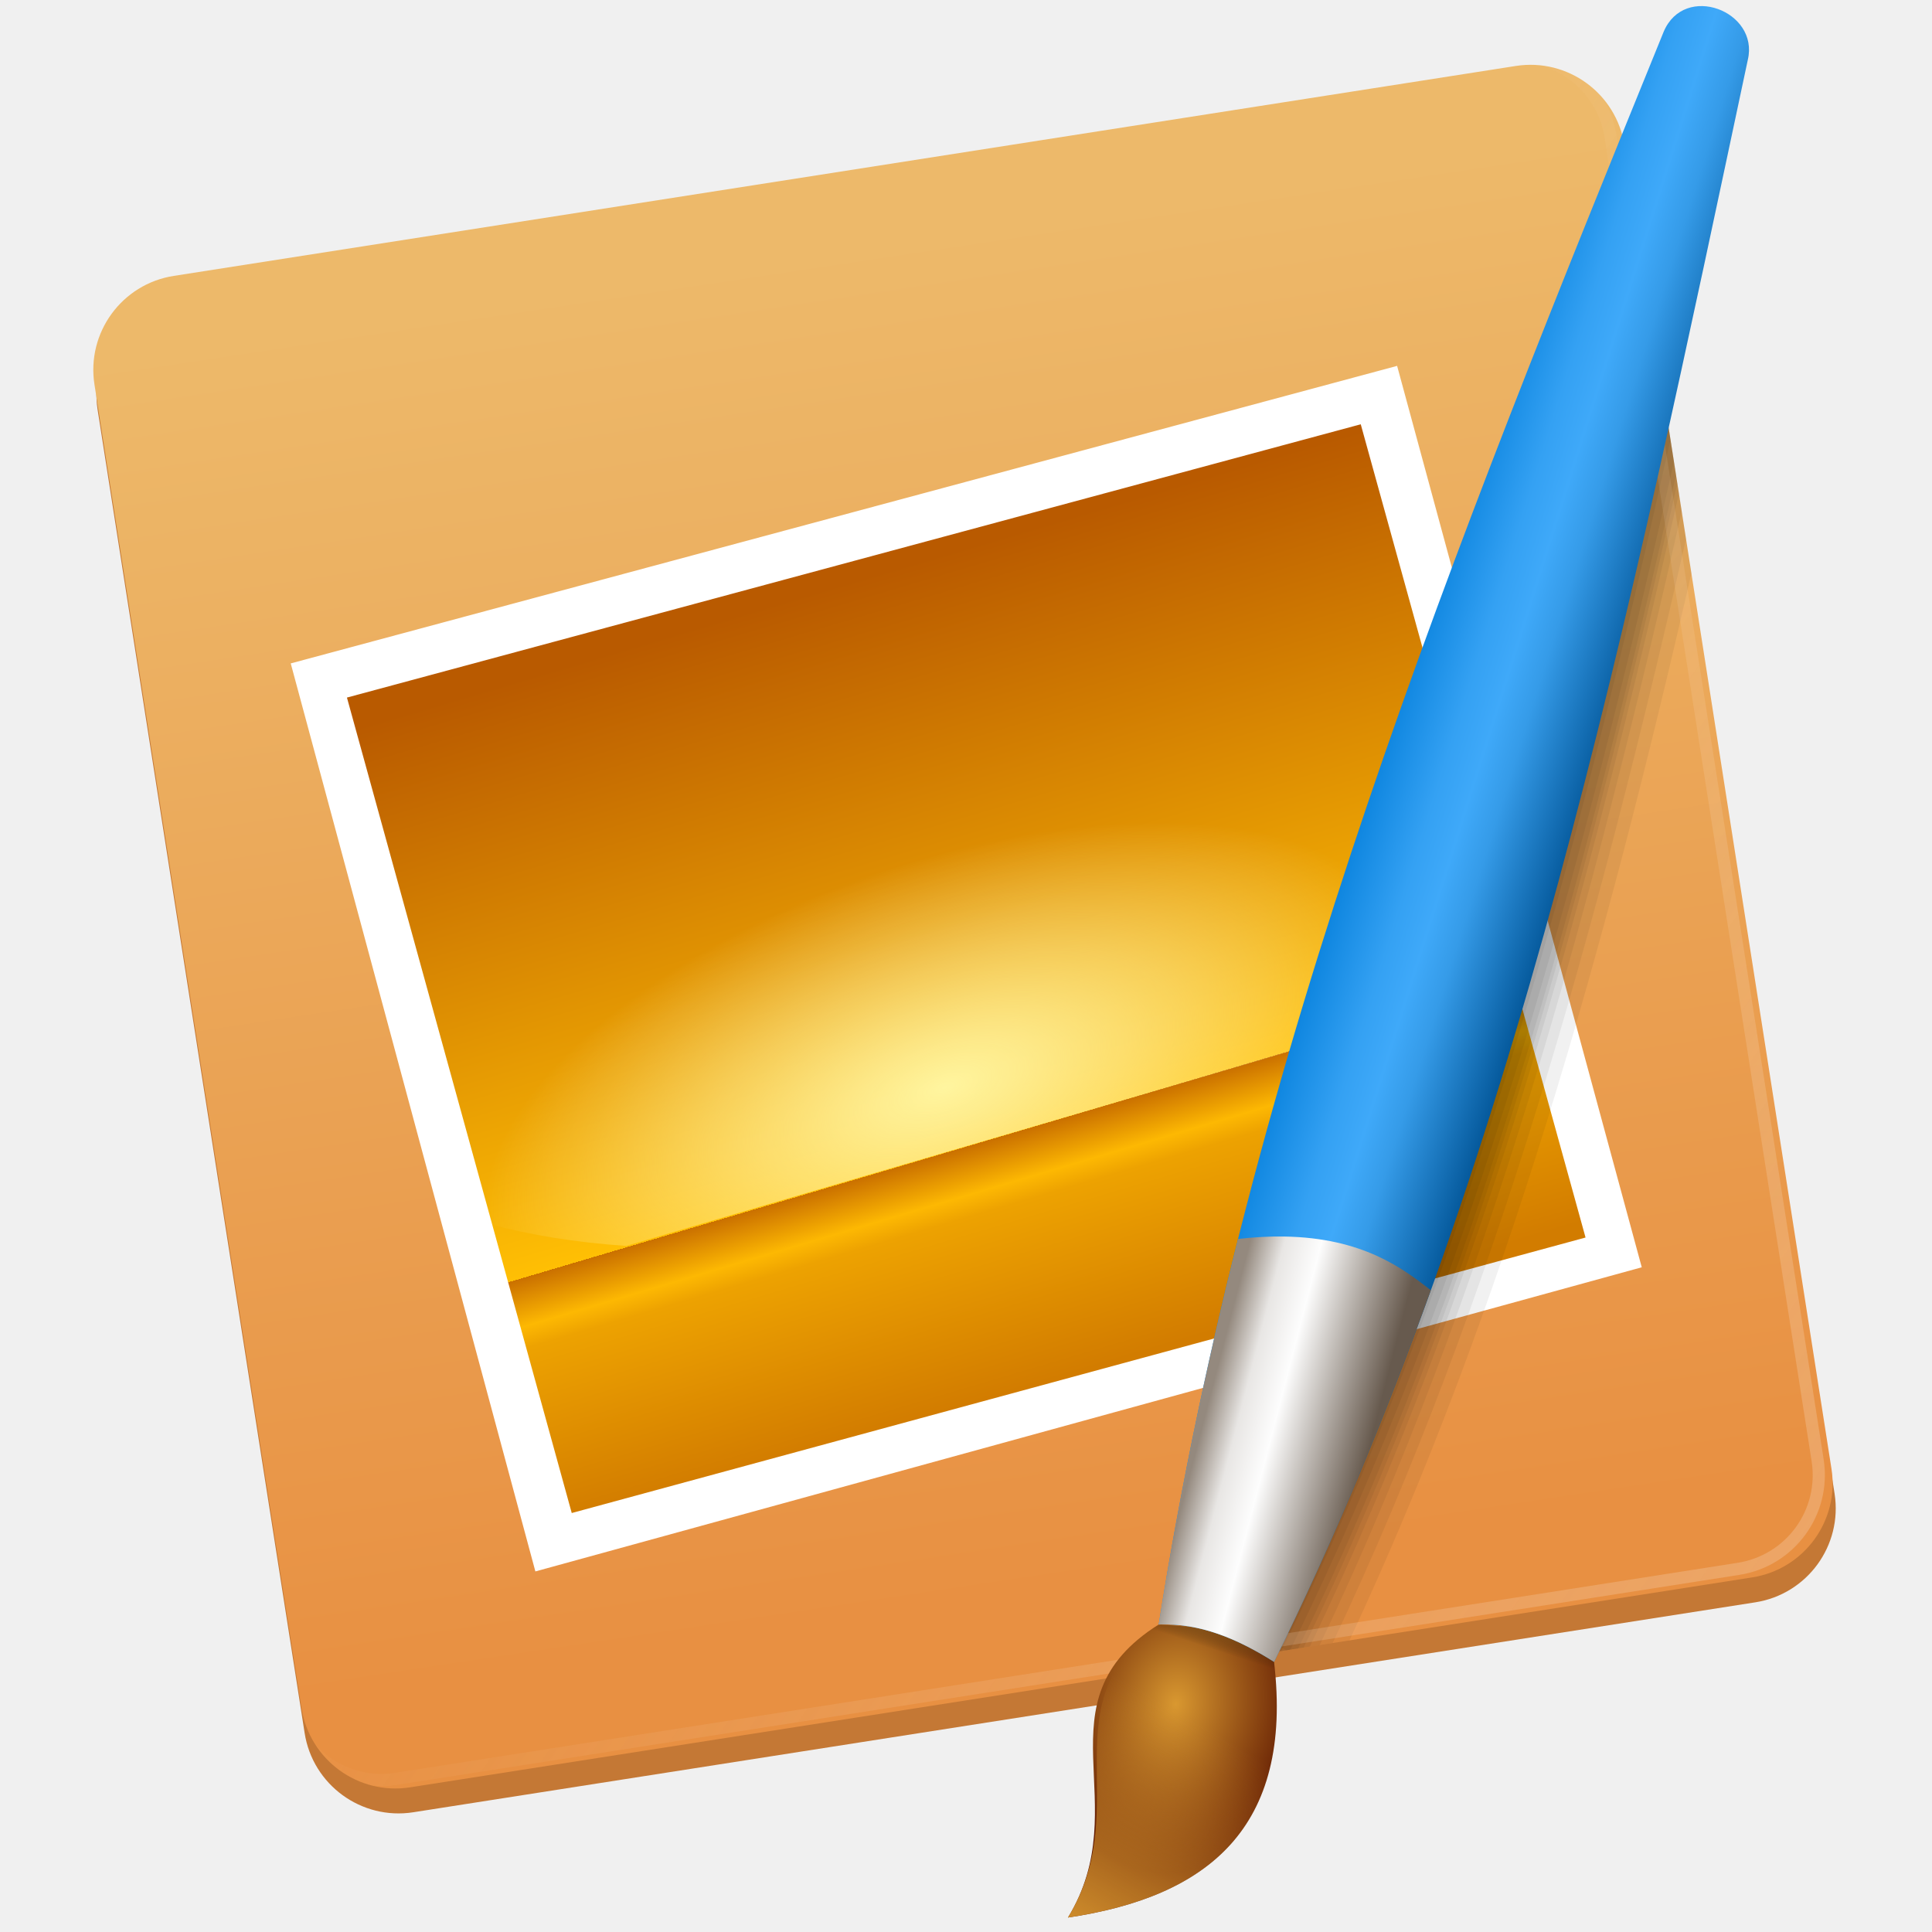
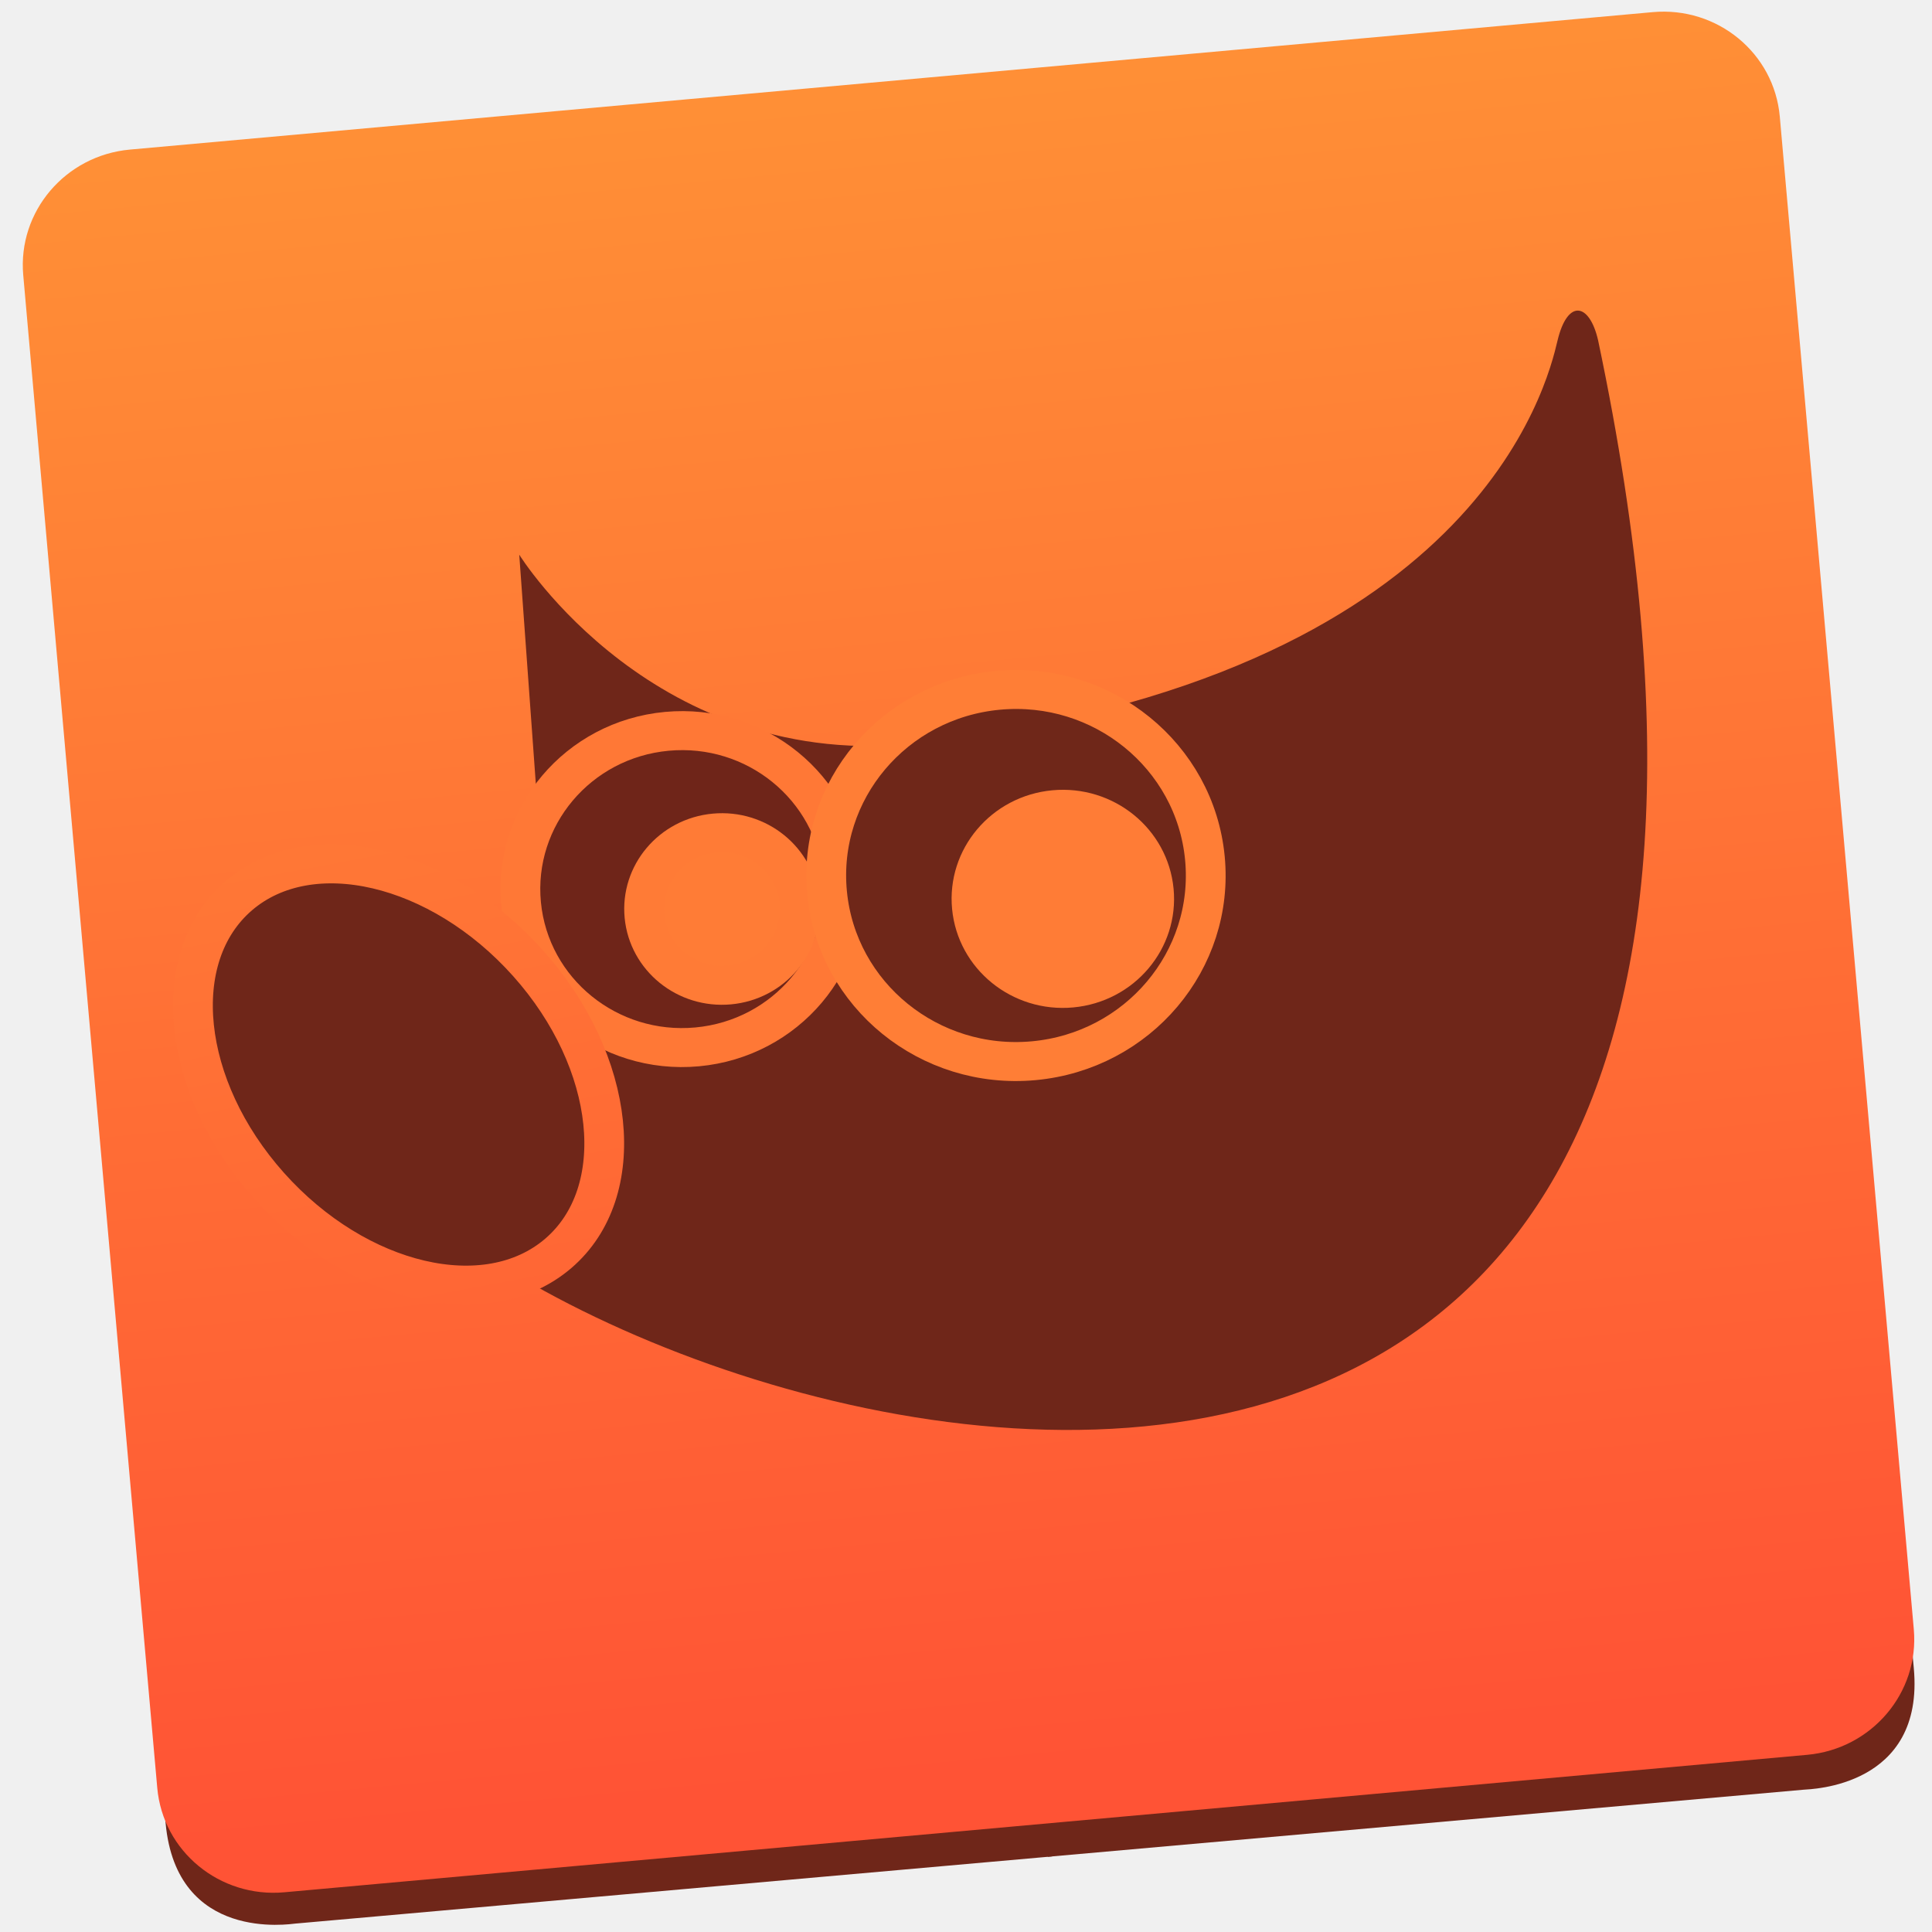
- <svg xmlns="http://www.w3.org/2000/svg" xmlns:xlink="http://www.w3.org/1999/xlink" version="1.1" id="svg2" width="128" height="128" viewBox="0 0 128 128">
-   <defs id="defs6">
-     <linearGradient id="linearGradient1040">
-       <stop style="stop-color:#fff59f;stop-opacity:1" offset="0" id="stop1036" />
-       <stop style="stop-color:#fffac7;stop-opacity:0;" offset="1" id="stop1038" />
-     </linearGradient>
-     <linearGradient id="linearGradient1020">
-       <stop style="stop-color:#b95a00;stop-opacity:1" offset="0" id="stop1016" />
-       <stop id="stop1024" offset="0.699" style="stop-color:#ffbf04;stop-opacity:1" />
-       <stop style="stop-color:#ca7000;stop-opacity:1;" offset="0.699" id="stop1026" />
-       <stop id="stop1028" offset="0.756" style="stop-color:#fdb802;stop-opacity:1" />
-       <stop style="stop-color:#eda201;stop-opacity:1;" offset="0.782" id="stop1030" />
-       <stop style="stop-color:#d27c00;stop-opacity:1" offset="1" id="stop1018" />
-     </linearGradient>
-     <linearGradient id="linearGradient926">
-       <stop style="stop-color:#fae7d6;stop-opacity:1;" offset="0" id="stop922" />
-       <stop style="stop-color:#fae7d6;stop-opacity:0" offset="1" id="stop924" />
-     </linearGradient>
-     <linearGradient id="linearGradient903">
-       <stop style="stop-color:#edb96a;stop-opacity:1;" offset="0" id="stop899" />
-       <stop style="stop-color:#e89042;stop-opacity:1" offset="1" id="stop901" />
-     </linearGradient>
-     <linearGradient id="linearGradient893">
-       <stop style="stop-color:#d99830;stop-opacity:1;" offset="0" id="stop889" />
-       <stop style="stop-color:#0e0a02;stop-opacity:0" offset="1" id="stop891" />
-     </linearGradient>
-     <linearGradient id="linearGradient872">
-       <stop style="stop-color:#d99830;stop-opacity:1;" offset="0" id="stop868" />
-       <stop style="stop-color:#d99830;stop-opacity:0;" offset="1" id="stop870" />
-     </linearGradient>
-     <linearGradient id="linearGradient862">
-       <stop style="stop-color:#d99830;stop-opacity:1" offset="0" id="stop858" />
-       <stop style="stop-color:#5d1600;stop-opacity:1" offset="1" id="stop860" />
-     </linearGradient>
-     <linearGradient id="linearGradient842">
-       <stop style="stop-color:#94897e;stop-opacity:1" offset="0" id="stop838" />
-       <stop id="stop848" offset="0.201" style="stop-color:#e8e6e4;stop-opacity:1;" />
-       <stop id="stop846" offset="0.416" style="stop-color:#fdfdfd;stop-opacity:1" />
-       <stop style="stop-color:#c3beb9;stop-opacity:1;" offset="0.641" id="stop850" />
-       <stop style="stop-color:#675a4e;stop-opacity:1" offset="1" id="stop840" />
-     </linearGradient>
-     <linearGradient id="linearGradient823">
-       <stop style="stop-color:#047eda;stop-opacity:1" offset="0" id="stop819" />
-       <stop id="stop831" offset="0.347" style="stop-color:#34a1f3;stop-opacity:1;" />
-       <stop id="stop827" offset="0.491" style="stop-color:#3fa9f9;stop-opacity:1" />
-       <stop style="stop-color:#359be8;stop-opacity:1;" offset="0.628" id="stop829" />
-       <stop style="stop-color:#025597;stop-opacity:1" offset="1" id="stop821" />
-     </linearGradient>
-     <linearGradient xlink:href="#linearGradient823" id="linearGradient825" x1="584.662" y1="208.568" x2="639.893" y2="225.924" gradientUnits="userSpaceOnUse" gradientTransform="translate(555.3173,-539.2035)" />
-     <linearGradient xlink:href="#linearGradient842" id="linearGradient844" x1="595.508" y1="358.341" x2="635.354" y2="368.646" gradientUnits="userSpaceOnUse" gradientTransform="translate(510.8427,-543.5425)" />
-     <radialGradient xlink:href="#linearGradient862" id="radialGradient864" cx="416.443" cy="450.886" fx="416.443" fy="450.886" r="25.696" gradientTransform="matrix(1.227107,0.1646503,-0.215551,1.60646,1.831108,-348.0165)" gradientUnits="userSpaceOnUse" />
-     <linearGradient xlink:href="#linearGradient872" id="linearGradient876" gradientUnits="userSpaceOnUse" x1="391.593" y1="505.627" x2="423.459" y2="450.576" />
-     <linearGradient xlink:href="#linearGradient893" id="linearGradient895" x1="600.594" y1="413.4" x2="597.496" y2="422.796" gradientUnits="userSpaceOnUse" />
-     <linearGradient xlink:href="#linearGradient903" id="linearGradient905" x1="555.477" y1="137.369" x2="553.518" y2="471.838" gradientUnits="userSpaceOnUse" gradientTransform="translate(517.7547,-441.2108)" />
-     <linearGradient xlink:href="#linearGradient926" id="linearGradient928" x1="1319.619" y1="534.748" x2="990.112" y2="220.596" gradientUnits="userSpaceOnUse" gradientTransform="rotate(-8.890787,-2484.863,-171.148)" />
-     <linearGradient xlink:href="#linearGradient1020" id="linearGradient1022" x1="554.034" y1="125.559" x2="611.525" y2="319.729" gradientUnits="userSpaceOnUse" />
-     <radialGradient xlink:href="#linearGradient1040" id="radialGradient1042" cx="535.565" cy="407.33" fx="535.565" fy="407.33" r="74.155" gradientTransform="matrix(1.514871,-0.5166992,0.2214039,0.7135111,-309.9447,232.0175)" gradientUnits="userSpaceOnUse" />
-   </defs>
-   <g id="g1079" transform="matrix(0.2692176,0,0,0.2692176,-217.5762,141.9294)">
-     <rect style="opacity:1;fill:#c47835;fill-opacity:1;stroke:none;stroke-width:12;stroke-linecap:round;stroke-linejoin:round;stroke-miterlimit:4;stroke-dasharray:none;stroke-opacity:1;paint-order:stroke markers fill" id="rect916" width="381.092" height="376.474" x="888.099" y="-316.081" rx="23.405" ry="23.405" transform="rotate(-8.890787)" />
-     <rect transform="rotate(-8.890787)" ry="23.405" rx="23.405" y="-322.262" x="888.29" height="376.474" width="381.092" id="rect897" style="opacity:1;fill:url(#linearGradient905);fill-opacity:1;stroke:none;stroke-width:12;stroke-linecap:round;stroke-linejoin:round;stroke-miterlimit:4;stroke-dasharray:none;stroke-opacity:1;paint-order:stroke markers fill" />
-     <g transform="translate(449.0847,-505.4915)" id="g1055">
-       <path style="fill:#ffffff;fill-opacity:1;stroke:none;stroke-width:1px;stroke-linecap:butt;stroke-linejoin:miter;stroke-opacity:1" d="M 430.644,141.559 490.847,365.017 763.119,290.169 702.915,68.339 Z" id="path1012" />
-       <g id="g1049">
-         <path id="path1014" d="M 444.475,149.966 693.966,82.712 749.288,282.847 499.797,350.644 Z" style="fill:url(#linearGradient1022);fill-opacity:1;stroke:none;stroke-width:1px;stroke-linecap:butt;stroke-linejoin:miter;stroke-opacity:1" />
-         <path id="path1034" d="m 629.338,102.709 a 83.829,162.141 74.727 0 0 -62.426,8.699 83.829,162.141 74.727 0 0 -142.082,121.775 83.829,162.141 74.727 0 0 88.346,51.727 l 182.529,-53.494 a 83.829,162.141 74.727 0 0 43.6,-76.432 83.829,162.141 74.727 0 0 -109.967,-52.275 z" style="opacity:1;fill:url(#radialGradient1042);fill-opacity:1;stroke:none;stroke-width:8.647;stroke-linecap:round;stroke-linejoin:round;stroke-miterlimit:4;stroke-dasharray:none;stroke-opacity:1;paint-order:stroke markers fill" />
-       </g>
+ <svg xmlns="http://www.w3.org/2000/svg" height="48" width="48">
+   <linearGradient id="a" gradientTransform="matrix(.9365678 0 0 .9444267 143.0043 52.34307)" gradientUnits="userSpaceOnUse" x1="41.749" x2="41.357" y1="226.204" y2="102.257">
+     <stop offset="0" stop-color="#ff5335" />
+     <stop offset="1" stop-color="#ff8f36" />
+   </linearGradient>
+   <linearGradient id="b" gradientUnits="userSpaceOnUse" x1="1.406" x2="8.576" y1="32.35" y2="20.11">
+     <stop offset="0" stop-color="#ff6535" />
+     <stop offset="1" stop-color="#ff7936" />
+   </linearGradient>
+   <g fill="#687681" transform="matrix(.3926701 -.03514643 .03605893 .3873171 7.183394 -55.57457)">
+     <path d="m-23.525 154.669 47.829.036-.042 55.168-55.437-.042.036-48.054c.006-7.638 7.211-7.109 7.614-7.108z" fill="#687681" fill-rule="evenodd" />
+     <g fill="#687681" fill-rule="evenodd" transform="matrix(1.001452 .00003763 .00003763 .9518839 .03652959 11.68995)">
+       <path d="m-23.877 265.806 47.759.036.044-57.957-55.357-.042-.038 50.483c-.006 8.025 7.189 7.479 7.592 7.479z" fill="#6f2619" />
+       <path d="m71.569 150.28-47.759-.036-.044 57.957 55.357.042.038-50.483c.006-8.025-7.189-7.479-7.592-7.479z" fill="#687681" />
+       <path d="m71.368 265.877-47.759-.036.044-57.957 55.357.042-.038 50.483c-.006 8.025-7.201 7.468-7.603 7.468z" fill="#6f2619" />
    </g>
-     <path id="path950" d="m 1207.625,-493.062 c -47.062,116.225 -92.221,233.433 -112.68,363.418 9.839,-0.394 18.986,3.353 27.838,8.879 l 0.758,-0.119 c 45.643,-92.722 72.616,-194.476 95.736,-298.096 l -11.336,-72.471 c -0.085,-0.546 -0.196,-1.081 -0.316,-1.611 z" style="opacity:0.251;fill:#000000;fill-opacity:0.215;stroke:none;stroke-width:1px;stroke-linecap:butt;stroke-linejoin:miter;stroke-opacity:1" />
-     <path id="path956" d="m 1208.238,-489.551 c -46.519,115.013 -90.942,231.11 -111.184,359.715 9.771,-0.391 18.861,3.304 27.656,8.768 l 1.014,-0.158 c 44.768,-90.994 71.578,-190.678 94.408,-292.287 z" style="opacity:0.251;fill:#000000;fill-opacity:0.215;stroke:none;stroke-width:1px;stroke-linecap:butt;stroke-linejoin:miter;stroke-opacity:1" />
-     <path id="path958" d="m 1208.691,-486.662 c -46.405,114.759 -90.675,230.621 -110.871,358.936 8.683,-0.347 16.83,2.524 24.709,7 l 5.141,-0.805 c 43.892,-89.998 70.4,-188.409 92.973,-288.723 z" style="opacity:0.251;fill:#000000;fill-opacity:0.215;stroke:none;stroke-width:1px;stroke-linecap:butt;stroke-linejoin:miter;stroke-opacity:1" />
-     <path id="path960" d="m 1208.992,-484.734 c -46.375,114.692 -90.603,230.495 -110.787,358.734 7.747,-0.31 15.066,1.946 22.15,5.613 l 8.643,-1.352 c 43.288,-89.385 69.565,-187.001 91.961,-286.494 z" style="opacity:0.251;fill:#000000;fill-opacity:0.215;stroke:none;stroke-width:1px;stroke-linecap:butt;stroke-linejoin:miter;stroke-opacity:1" />
-     <path id="path962" d="m 1209.348,-482.463 c -46.294,114.514 -90.416,230.152 -110.568,358.188 6.725,-0.269 13.129,1.398 19.336,4.24 l 12.402,-1.941 c 42.61,-88.611 68.643,-185.242 90.836,-283.732 z" style="opacity:0.251;fill:#000000;fill-opacity:0.215;stroke:none;stroke-width:1px;stroke-linecap:butt;stroke-linejoin:miter;stroke-opacity:1" />
-     <path id="path964" d="m 1209.928,-478.752 c -46.086,114.053 -89.928,229.269 -109.998,356.779 5.15,-0.206 10.111,0.723 14.939,2.443 l 18.082,-2.828 c 41.555,-87.257 67.218,-182.205 89.086,-278.988 z" style="opacity:0.251;fill:#000000;fill-opacity:0.215;stroke:none;stroke-width:1px;stroke-linecap:butt;stroke-linejoin:miter;stroke-opacity:1" />
-     <path id="path966" d="m 1210.723,-473.676 c -45.532,112.836 -88.64,226.925 -108.49,353.045 3.866,-0.155 7.624,0.334 11.301,1.312 l 22.598,-3.535 c 40.265,-85.109 65.522,-177.48 86.969,-271.695 z" style="opacity:0.251;fill:#000000;fill-opacity:0.215;stroke:none;stroke-width:1px;stroke-linecap:butt;stroke-linejoin:miter;stroke-opacity:1" />
-     <path id="path968" d="m 1211.752,-467.09 c -44.921,111.503 -87.225,224.357 -106.836,348.951 0.392,-0.016 0.781,-0.013 1.17,-0.016 l 34.186,-5.348 c 38.568,-82.441 63.259,-171.596 84.15,-262.59 z" style="opacity:0.251;fill:#000000;fill-opacity:0.215;stroke:none;stroke-width:1px;stroke-linecap:butt;stroke-linejoin:miter;stroke-opacity:1" />
-     <path id="rect920" d="m 1186.924,-511.152 c 8.202,2.108 14.73,8.893 16.129,17.838 l 50.951,325.703 c 1.879,12.015 -6.24,23.146 -18.256,25.025 l -330.266,51.664 c -7.739,1.211 -15.109,-1.731 -19.879,-7.186 3.189,5.149 8.28,8.868 14.152,10.346 2.019,0.188 4.093,0.133 6.189,-0.195 l 330.266,-51.664 c 13.606,-2.128 22.884,-14.849 20.756,-28.455 l -50.949,-325.703 c -0.54,-3.455 -1.767,-6.627 -3.514,-9.408 -3.907,-4.504 -9.466,-7.427 -15.58,-7.965 z" style="color:#000000;font-style:normal;font-variant:normal;font-weight:normal;font-stretch:normal;font-size:medium;line-height:normal;font-family:sans-serif;font-variant-ligatures:normal;font-variant-position:normal;font-variant-caps:normal;font-variant-numeric:normal;font-variant-alternates:normal;font-feature-settings:normal;text-indent:0;text-align:start;text-decoration:none;text-decoration-line:none;text-decoration-style:solid;text-decoration-color:#000000;letter-spacing:normal;word-spacing:normal;text-transform:none;writing-mode:lr-tb;direction:ltr;text-orientation:mixed;dominant-baseline:auto;baseline-shift:baseline;text-anchor:start;white-space:normal;shape-padding:0;clip-rule:nonzero;display:inline;overflow:visible;visibility:visible;opacity:0.378;isolation:auto;mix-blend-mode:normal;color-interpolation:sRGB;color-interpolation-filters:linearRGB;solid-color:#000000;solid-opacity:1;vector-effect:none;fill:url(#linearGradient928);fill-opacity:1;fill-rule:nonzero;stroke:none;stroke-width:3;stroke-linecap:round;stroke-linejoin:round;stroke-miterlimit:4;stroke-dasharray:none;stroke-dashoffset:0;stroke-opacity:1;paint-order:stroke markers fill;color-rendering:auto;image-rendering:auto;shape-rendering:auto;text-rendering:auto;enable-background:accumulate" />
-     <g transform="translate(681.8505,-552.657)" id="g880">
-       <path style="fill:url(#radialGradient864);fill-opacity:1;stroke:none;stroke-width:1px;stroke-linecap:butt;stroke-linejoin:miter;stroke-opacity:1" d="m 411.484,425.236 c -30.314,19.127 -5.276,44.131 -22.332,72.12 34.096,-5.053 55.554,-21.808 50.712,-62.915 -4.049,-5.75 -14.212,-8.515 -28.38,-9.205 z" id="path856" />
-       <path id="path866" d="m 413.288,424.407 c -30.314,19.127 -7.08,44.96 -24.136,72.949 34.096,-5.053 55.554,-21.808 50.712,-62.915 -4.049,-5.75 -12.408,-9.344 -26.576,-10.034 z" style="fill:url(#linearGradient876);fill-opacity:1;stroke:none;stroke-width:1px;stroke-linecap:butt;stroke-linejoin:miter;stroke-opacity:1" />
-       <path id="path884" transform="translate(-171.0078,9.11451)" d="m 586.979,415.816 c -1.242,0.012 -2.534,0.101 -3.861,0.244 -2.55,1.065 -6.138,3.75 -8.219,6.133 l 36.596,11.419 c -0.086,-2.649 -0.281,-5.402 -0.621,-8.287 -6.428,-5.553 -13.821,-9.609 -23.895,-9.51 z" style="fill:url(#linearGradient895);fill-opacity:1;stroke:none;stroke-width:1px;stroke-linecap:butt;stroke-linejoin:miter;stroke-opacity:1" />
+   </g>
+   <rect fill="url(#a)" height="121.898" ry="8.042" transform="matrix(.3610507 -.03258853 .0314661 .355189 -50.43779 -44.43315)" width="120.872" x="127.696" y="148.014" />
+   <g transform="matrix(.9832714 -.09097423 .09278688 .9640624 1.543255 2.704612)">
+     <path d="m10.374 12.468s2.875 5.928 9.599 5.76c14.093-.354 16.564-7.705 16.917-8.766.354-1.061.895-.9 1.02.08 4.596 41.719-31.897 23.819-33.193 16.714 7.248-2.121 5.48-6.187 5.48-6.187l.177-7.601z" fill="#6f2619" fill-rule="evenodd" />
+     <path d="m36.969 11.844c-.562.927-1.406 2.033-2.688 3.094-2.632 2.179-7.051 4.162-14.281 4.344-4.224.105-6.953-1.934-8.625-3.75l-.125 4.469c.136.419.415 1.39-.062 2.719-.514 1.429-2.155 2.891-4.969 4 .25.522.495 1.044 1.25 1.781 1.028 1.005 2.457 2.088 4.156 3.062 3.398 1.949 7.802 3.493 11.906 3.562 4.105.069 7.857-1.235 10.438-5 2.379-3.471 3.682-9.348 3-18.281z" fill="none" opacity=".185" />
+     <g fill-rule="evenodd" stroke-miterlimit="10">
+       <path d="m72.655 21.837a3.182 3.182 0 1 1 -6.364 0 3.182 3.182 0 1 1 6.364 0z" fill="#6f2519" stroke="#ff7836" stroke-width=".783" transform="matrix(1.277778 0 0 1.277778 -75.12661 -6.507784)" />
+       <path d="m10.43 27.229a4.331 6.099 0 1 1 -8.662 0 4.331 6.099 0 1 1 8.662 0z" fill="#6f2619" stroke="url(#b)" transform="matrix(.810984 -.585069 .585069 .810984 -14.77791 6.947121)" />
+       <path d="m24.042 21.837a2.298 2.298 0 1 1 -4.596 0 2.298 2.298 0 1 1 4.596 0z" fill="#ff7c36" stroke="#ff7b36" stroke-width="1.174" transform="matrix(.851852 0 0 .851852 -3.926759 3.395528)" />
+       <path d="m72.655 21.837a3.182 3.182 0 1 1 -6.364 0 3.182 3.182 0 1 1 6.364 0z" fill="#6f2719" stroke="#ff7e36" stroke-width=".667" transform="matrix(1.5 0 0 1.5 -82.16821 -10.91852)" />
+       <path d="m24.042 21.837a2.298 2.298 0 1 1 -4.596 0 2.298 2.298 0 1 1 4.596 0z" fill="#ff7c36" stroke="#ff7c36" transform="translate(1.414216 .707108)" />
    </g>
-     <path id="path817" d="m 1093.335,-127.421 c 22.134,-140.626 73.172,-266.302 124.259,-391.953 5.125,-12.151 23.553,-5.097 20.71,6.903 -28.973,136.203 -56.788,272.967 -116.589,394.254 -9.02,-5.711 -18.342,-9.606 -28.38,-9.204 z" style="opacity:1;fill:url(#linearGradient825);fill-opacity:1;stroke:none;stroke-width:1px;stroke-linecap:butt;stroke-linejoin:miter;stroke-opacity:1" />
-     <path id="path833" d="m 1124.172,-222.89 c -3.455,-0.053 -7.212,0.129 -11.305,0.596 -7.802,30.956 -14.44,62.515 -19.533,94.873 10.038,-0.402 19.361,3.494 28.381,9.205 14.614,-29.639 27.307,-60.208 38.584,-91.461 -6.795,-5.283 -16.698,-12.917 -36.127,-13.213 z" style="fill:url(#linearGradient844);fill-opacity:1;stroke:none;stroke-width:1px;stroke-linecap:butt;stroke-linejoin:miter;stroke-opacity:1" />
  </g>
</svg>
